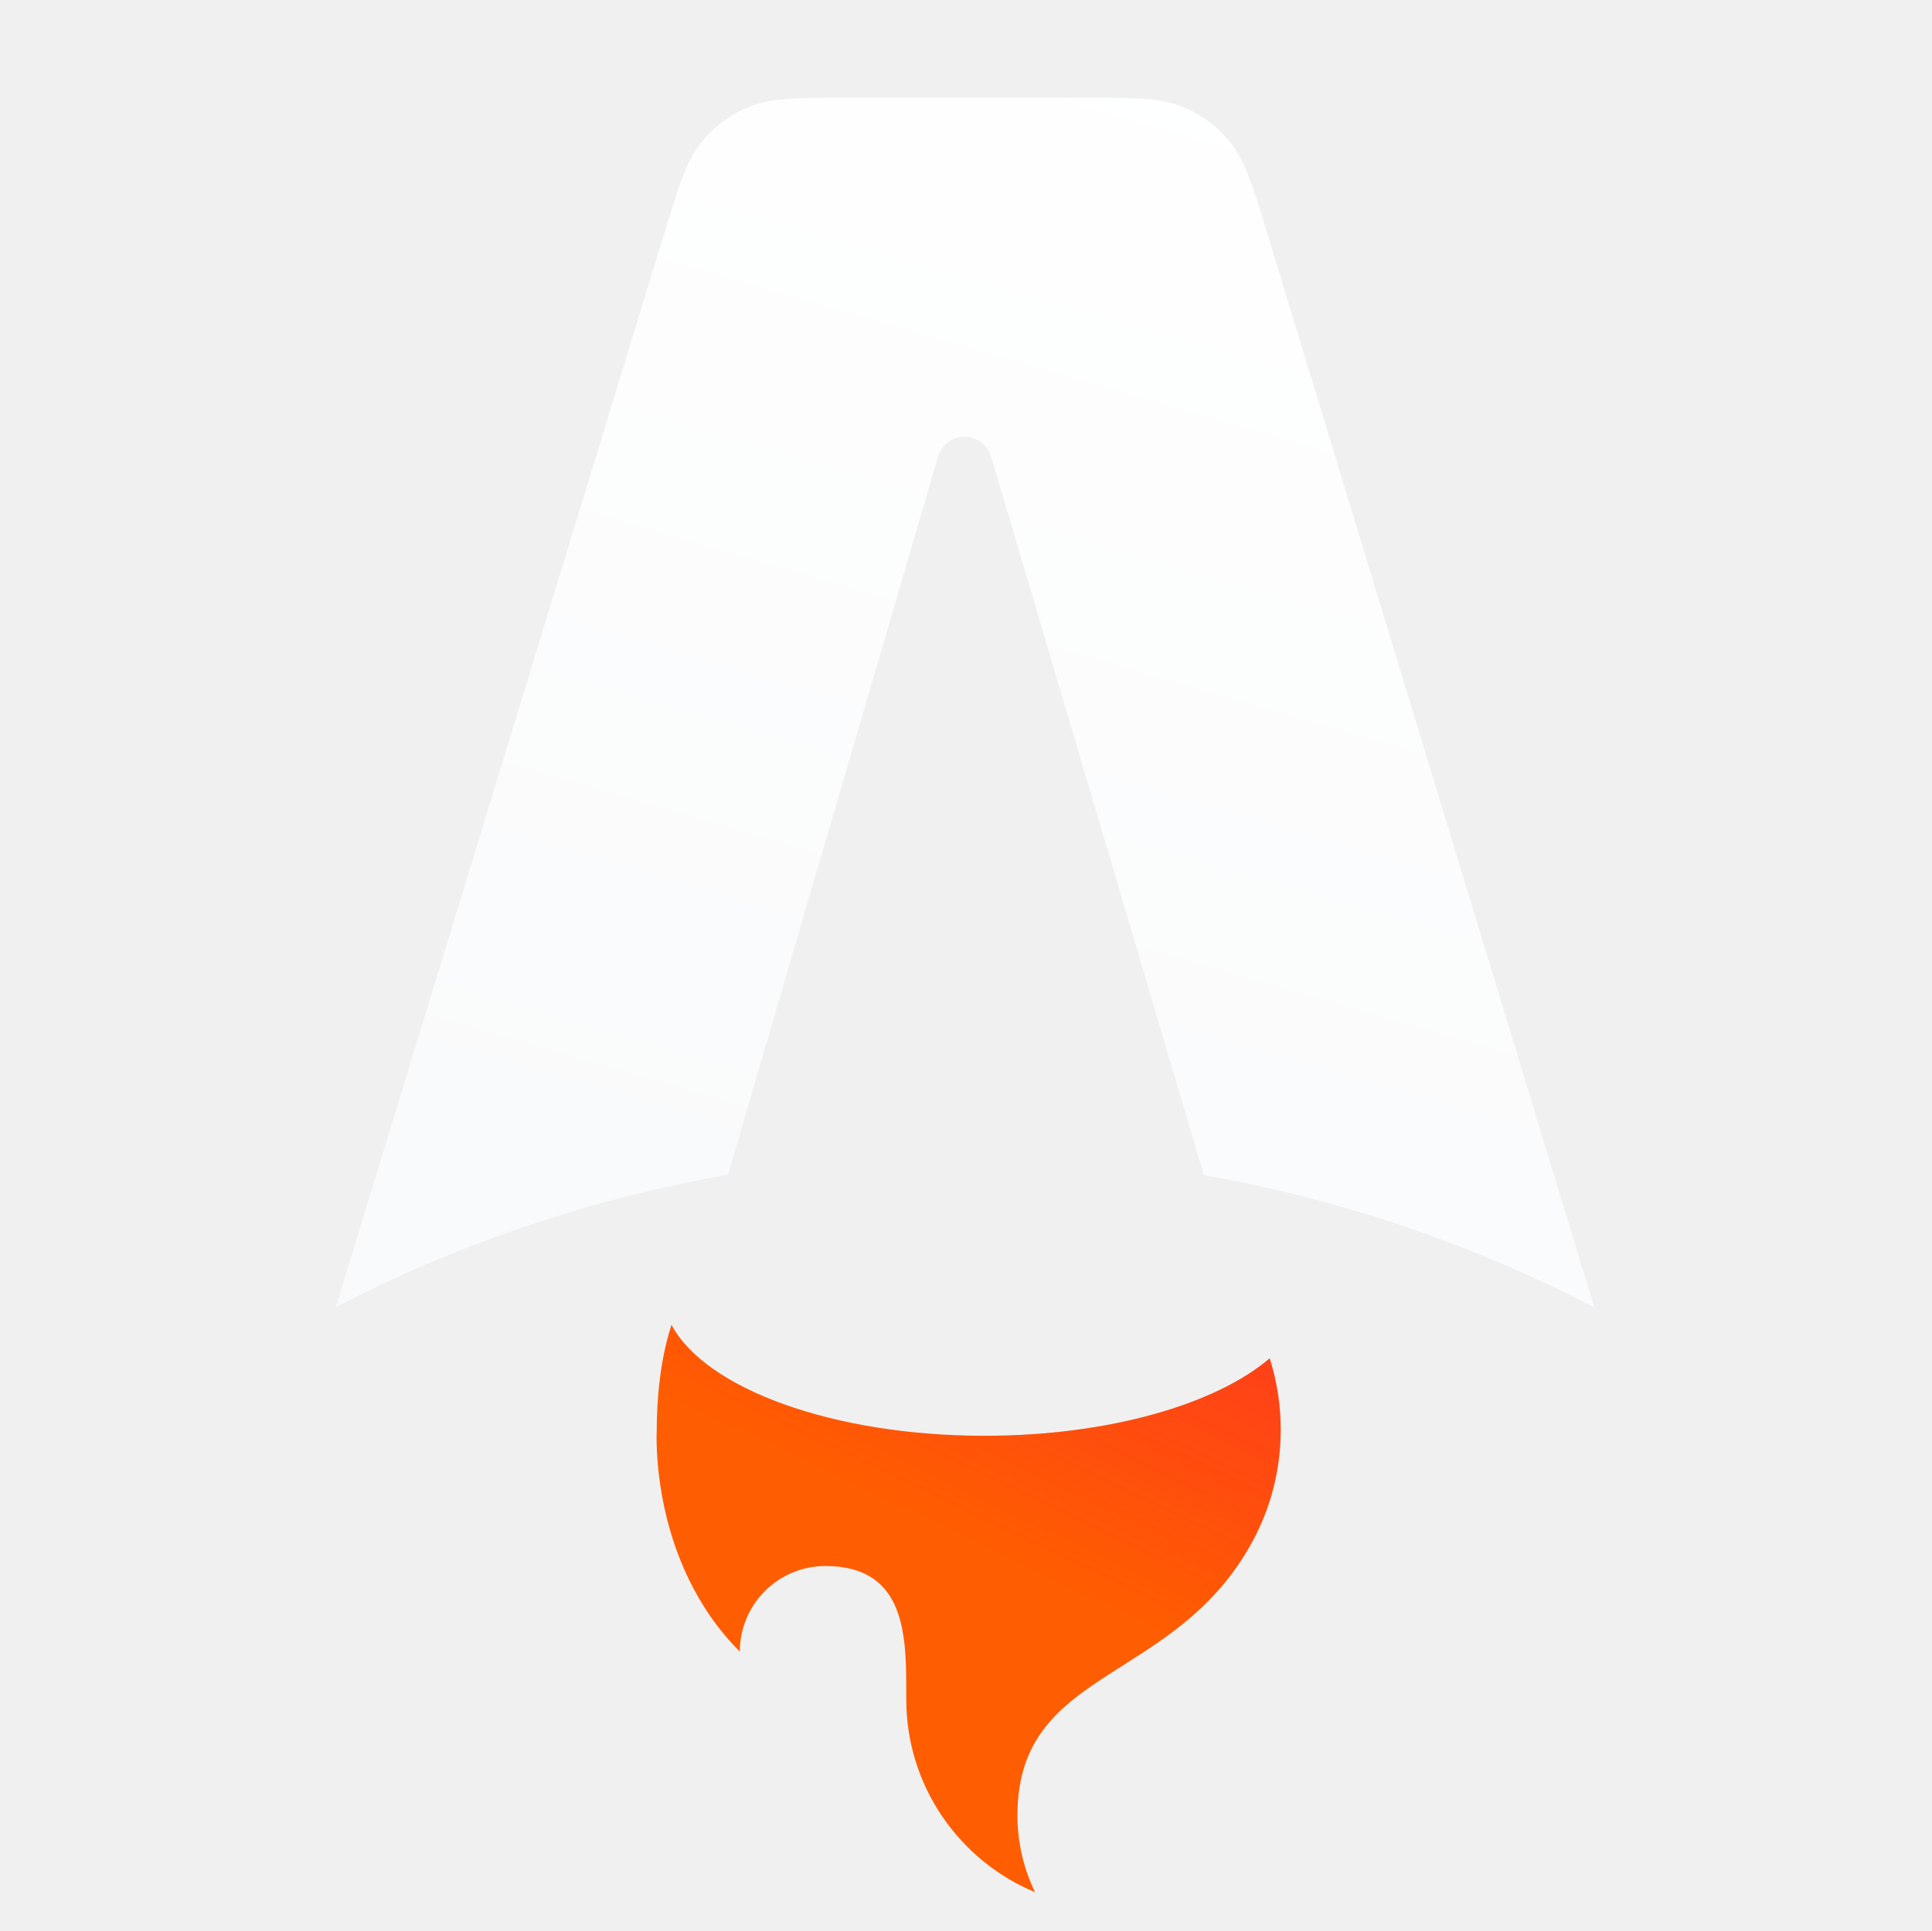
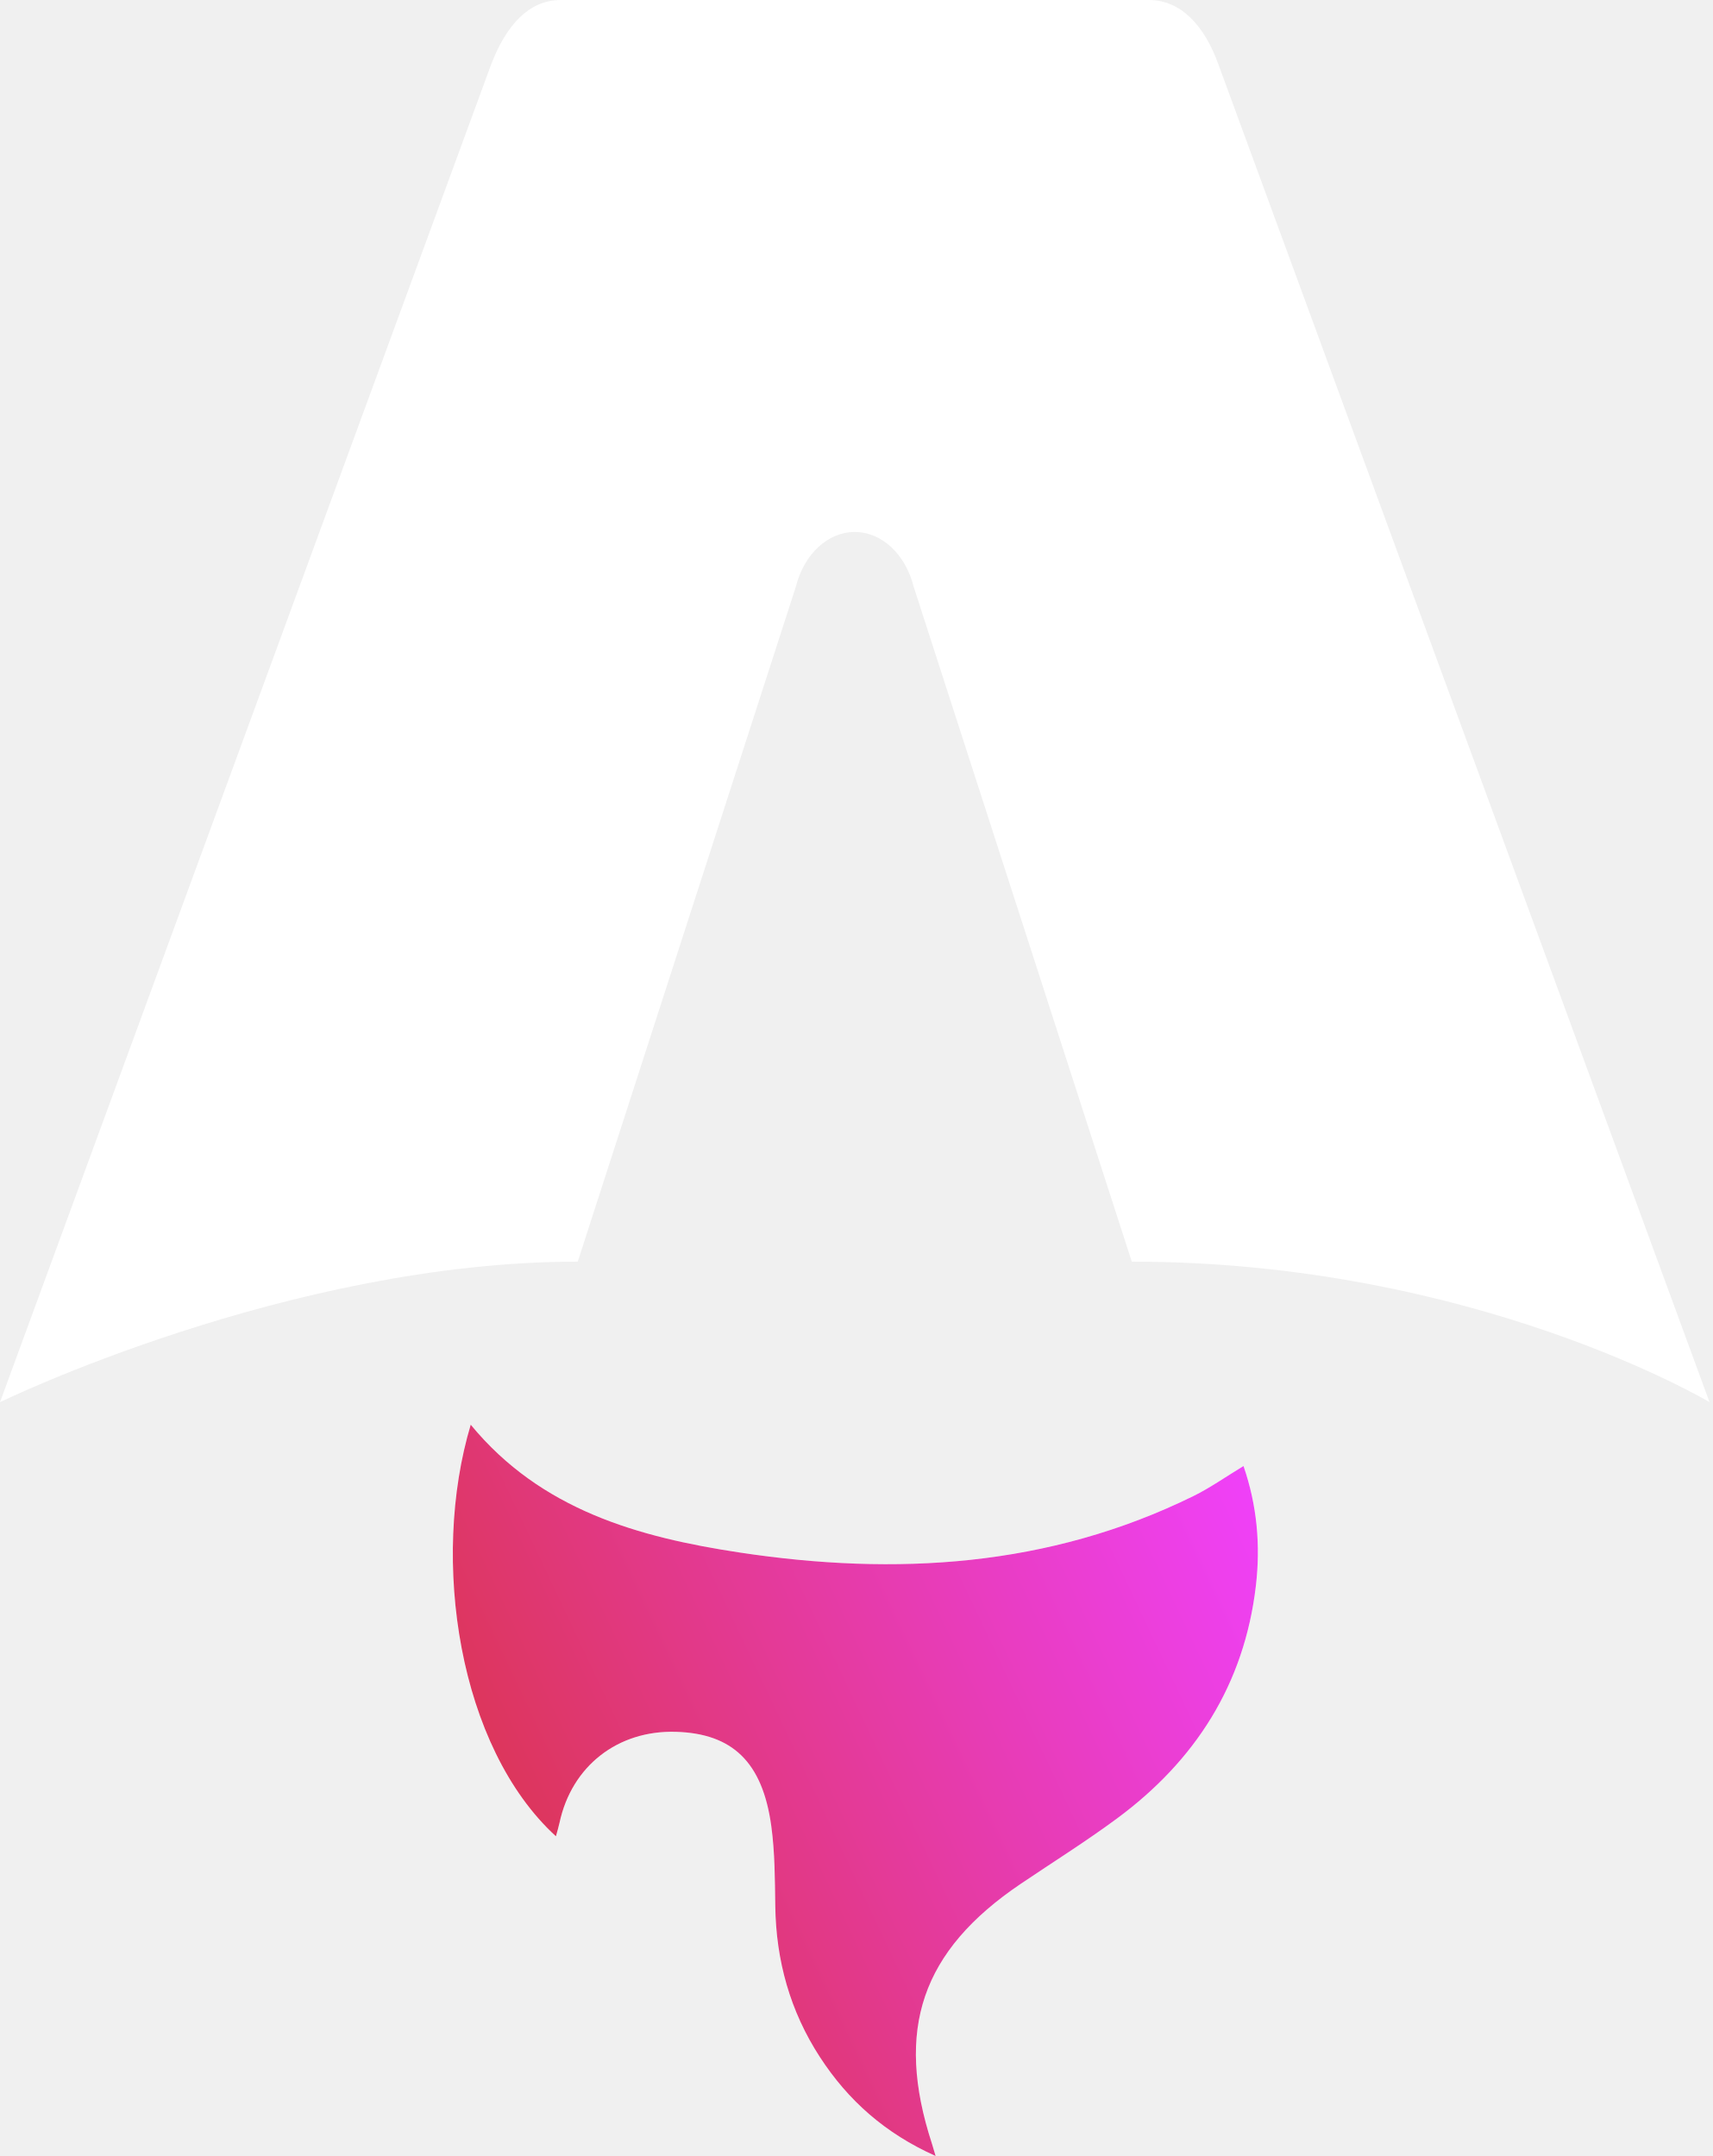
- <svg xmlns="http://www.w3.org/2000/svg" width="1281" height="1280" viewBox="0 0 1281 1280" fill="none">
-   <path fill-rule="evenodd" clip-rule="evenodd" d="M815.931 94.644C825.65 106.709 830.606 122.99 840.519 155.553L1057.06 866.901C976.999 825.368 889.964 795.413 798.174 779.252L657.182 302.798C654.875 295.002 647.715 289.654 639.585 289.654C631.434 289.654 624.26 295.03 621.972 302.853L482.688 779.011C390.471 795.1 303.038 825.109 222.634 866.793L440.24 155.388L440.24 155.388C450.183 122.882 455.154 106.629 464.874 94.585C473.455 83.953 484.616 75.696 497.293 70.6C511.652 64.828 528.649 64.828 562.642 64.828H718.067C752.104 64.828 769.123 64.828 783.496 70.612C796.184 75.718 807.352 83.992 815.931 94.644Z" fill="url(#paint0_linear_709_106)" />
-   <path fill-rule="evenodd" clip-rule="evenodd" d="M841.843 900.754C806.146 931.279 734.895 952.097 652.822 952.097C552.089 952.097 467.659 920.737 445.256 878.561C437.247 902.732 435.45 930.396 435.45 948.068C435.45 948.068 430.173 1034.84 490.528 1095.2C490.528 1063.86 515.934 1038.46 547.273 1038.46C600.989 1038.46 600.929 1085.32 600.88 1123.34C600.878 1124.48 600.877 1125.61 600.877 1126.73C600.877 1184.44 636.147 1233.91 686.308 1254.77C678.816 1239.36 674.613 1222.05 674.613 1203.77C674.613 1148.73 706.926 1128.23 744.48 1104.41L744.481 1104.41C774.361 1085.46 807.56 1064.41 830.44 1022.17C842.379 1000.13 849.158 974.893 849.158 948.068C849.158 931.573 846.594 915.676 841.843 900.754Z" fill="#FF5D01" />
-   <path fill-rule="evenodd" clip-rule="evenodd" d="M841.843 900.754C806.146 931.279 734.895 952.097 652.822 952.097C552.089 952.097 467.659 920.737 445.256 878.561C437.247 902.732 435.45 930.396 435.45 948.068C435.45 948.068 430.173 1034.84 490.528 1095.2C490.528 1063.86 515.934 1038.46 547.273 1038.46C600.989 1038.46 600.929 1085.32 600.88 1123.34C600.878 1124.48 600.877 1125.61 600.877 1126.73C600.877 1184.44 636.147 1233.91 686.308 1254.77C678.816 1239.36 674.613 1222.05 674.613 1203.77C674.613 1148.73 706.926 1128.23 744.48 1104.41L744.481 1104.41C774.361 1085.46 807.56 1064.41 830.44 1022.17C842.379 1000.13 849.158 974.893 849.158 948.068C849.158 931.573 846.594 915.676 841.843 900.754Z" fill="url(#paint1_linear_709_106)" />
+ <svg xmlns="http://www.w3.org/2000/svg" width="85" height="107" viewBox="0 0 85 107" fill="none">
+   <path d="M27.589 91.136C22.756 86.718 21.344 77.433 23.358 70.707C26.85 74.948 31.689 76.291 36.7 77.05C44.438 78.22 52.036 77.782 59.223 74.246C60.045 73.841 60.805 73.303 61.704 72.757C62.378 74.714 62.553 76.689 62.318 78.7C61.745 83.596 59.309 87.378 55.433 90.245C53.883 91.392 52.244 92.417 50.643 93.498C45.726 96.821 44.396 100.718 46.243 106.386C46.287 106.525 46.327 106.663 46.426 107C43.916 105.876 42.082 104.24 40.684 102.089C39.209 99.819 38.507 97.308 38.47 94.591C38.451 93.269 38.451 91.934 38.273 90.631C37.839 87.453 36.347 86.03 33.536 85.948C30.652 85.864 28.37 87.647 27.765 90.455C27.719 90.671 27.652 90.884 27.585 91.134L27.589 91.136Z" fill="white" />
+   <path d="M27.589 91.136C22.756 86.718 21.344 77.433 23.358 70.707C26.85 74.948 31.689 76.291 36.7 77.05C44.438 78.22 52.036 77.782 59.223 74.246C60.045 73.841 60.805 73.303 61.704 72.757C62.378 74.714 62.553 76.689 62.318 78.7C61.745 83.596 59.309 87.378 55.433 90.245C53.883 91.392 52.244 92.417 50.643 93.498C45.726 96.821 44.396 100.718 46.243 106.386C46.287 106.525 46.327 106.663 46.426 107C43.916 105.876 42.082 104.24 40.684 102.089C39.209 99.819 38.507 97.308 38.47 94.591C38.451 93.269 38.451 91.934 38.273 90.631C37.839 87.453 36.347 86.03 33.536 85.948C30.652 85.864 28.37 87.647 27.765 90.455C27.719 90.671 27.652 90.884 27.585 91.134L27.589 91.136Z" fill="url(#paint0_linear_1_59)" />
+   <path d="M0 69.587C0 69.587 14.314 62.614 28.668 62.614L39.49 29.12C39.895 27.501 41.078 26.4 42.414 26.4C43.749 26.4 44.932 27.501 45.338 29.12L56.16 62.614C73.16 62.614 84.828 69.587 84.828 69.587C84.828 69.587 60.514 3.352 60.467 3.219C59.769 1.261 58.591 0 57.003 0H27.827C26.239 0 25.109 1.261 24.363 3.219C24.311 3.35 0 69.587 0 69.587Z" fill="white" />
  <defs>
-     <linearGradient id="paint0_linear_709_106" x1="883.889" y1="27.113" x2="639.848" y2="866.902" gradientUnits="userSpaceOnUse">
-       <stop stop-color="white" />
-       <stop offset="1" stop-color="#F9FAFB" />
-     </linearGradient>
-     <linearGradient id="paint1_linear_709_106" x1="1002.57" y1="652.45" x2="791.219" y2="1094.91" gradientUnits="userSpaceOnUse">
-       <stop stop-color="#FF1639" />
-       <stop offset="1" stop-color="#FF1639" stop-opacity="0" />
+     <linearGradient id="paint0_linear_1_59" x1="22.47" y1="107" x2="69.145" y2="84.947" gradientUnits="userSpaceOnUse">
+       <stop stop-color="#D83333" />
+       <stop offset="1" stop-color="#F041FF" />
    </linearGradient>
  </defs>
</svg>
